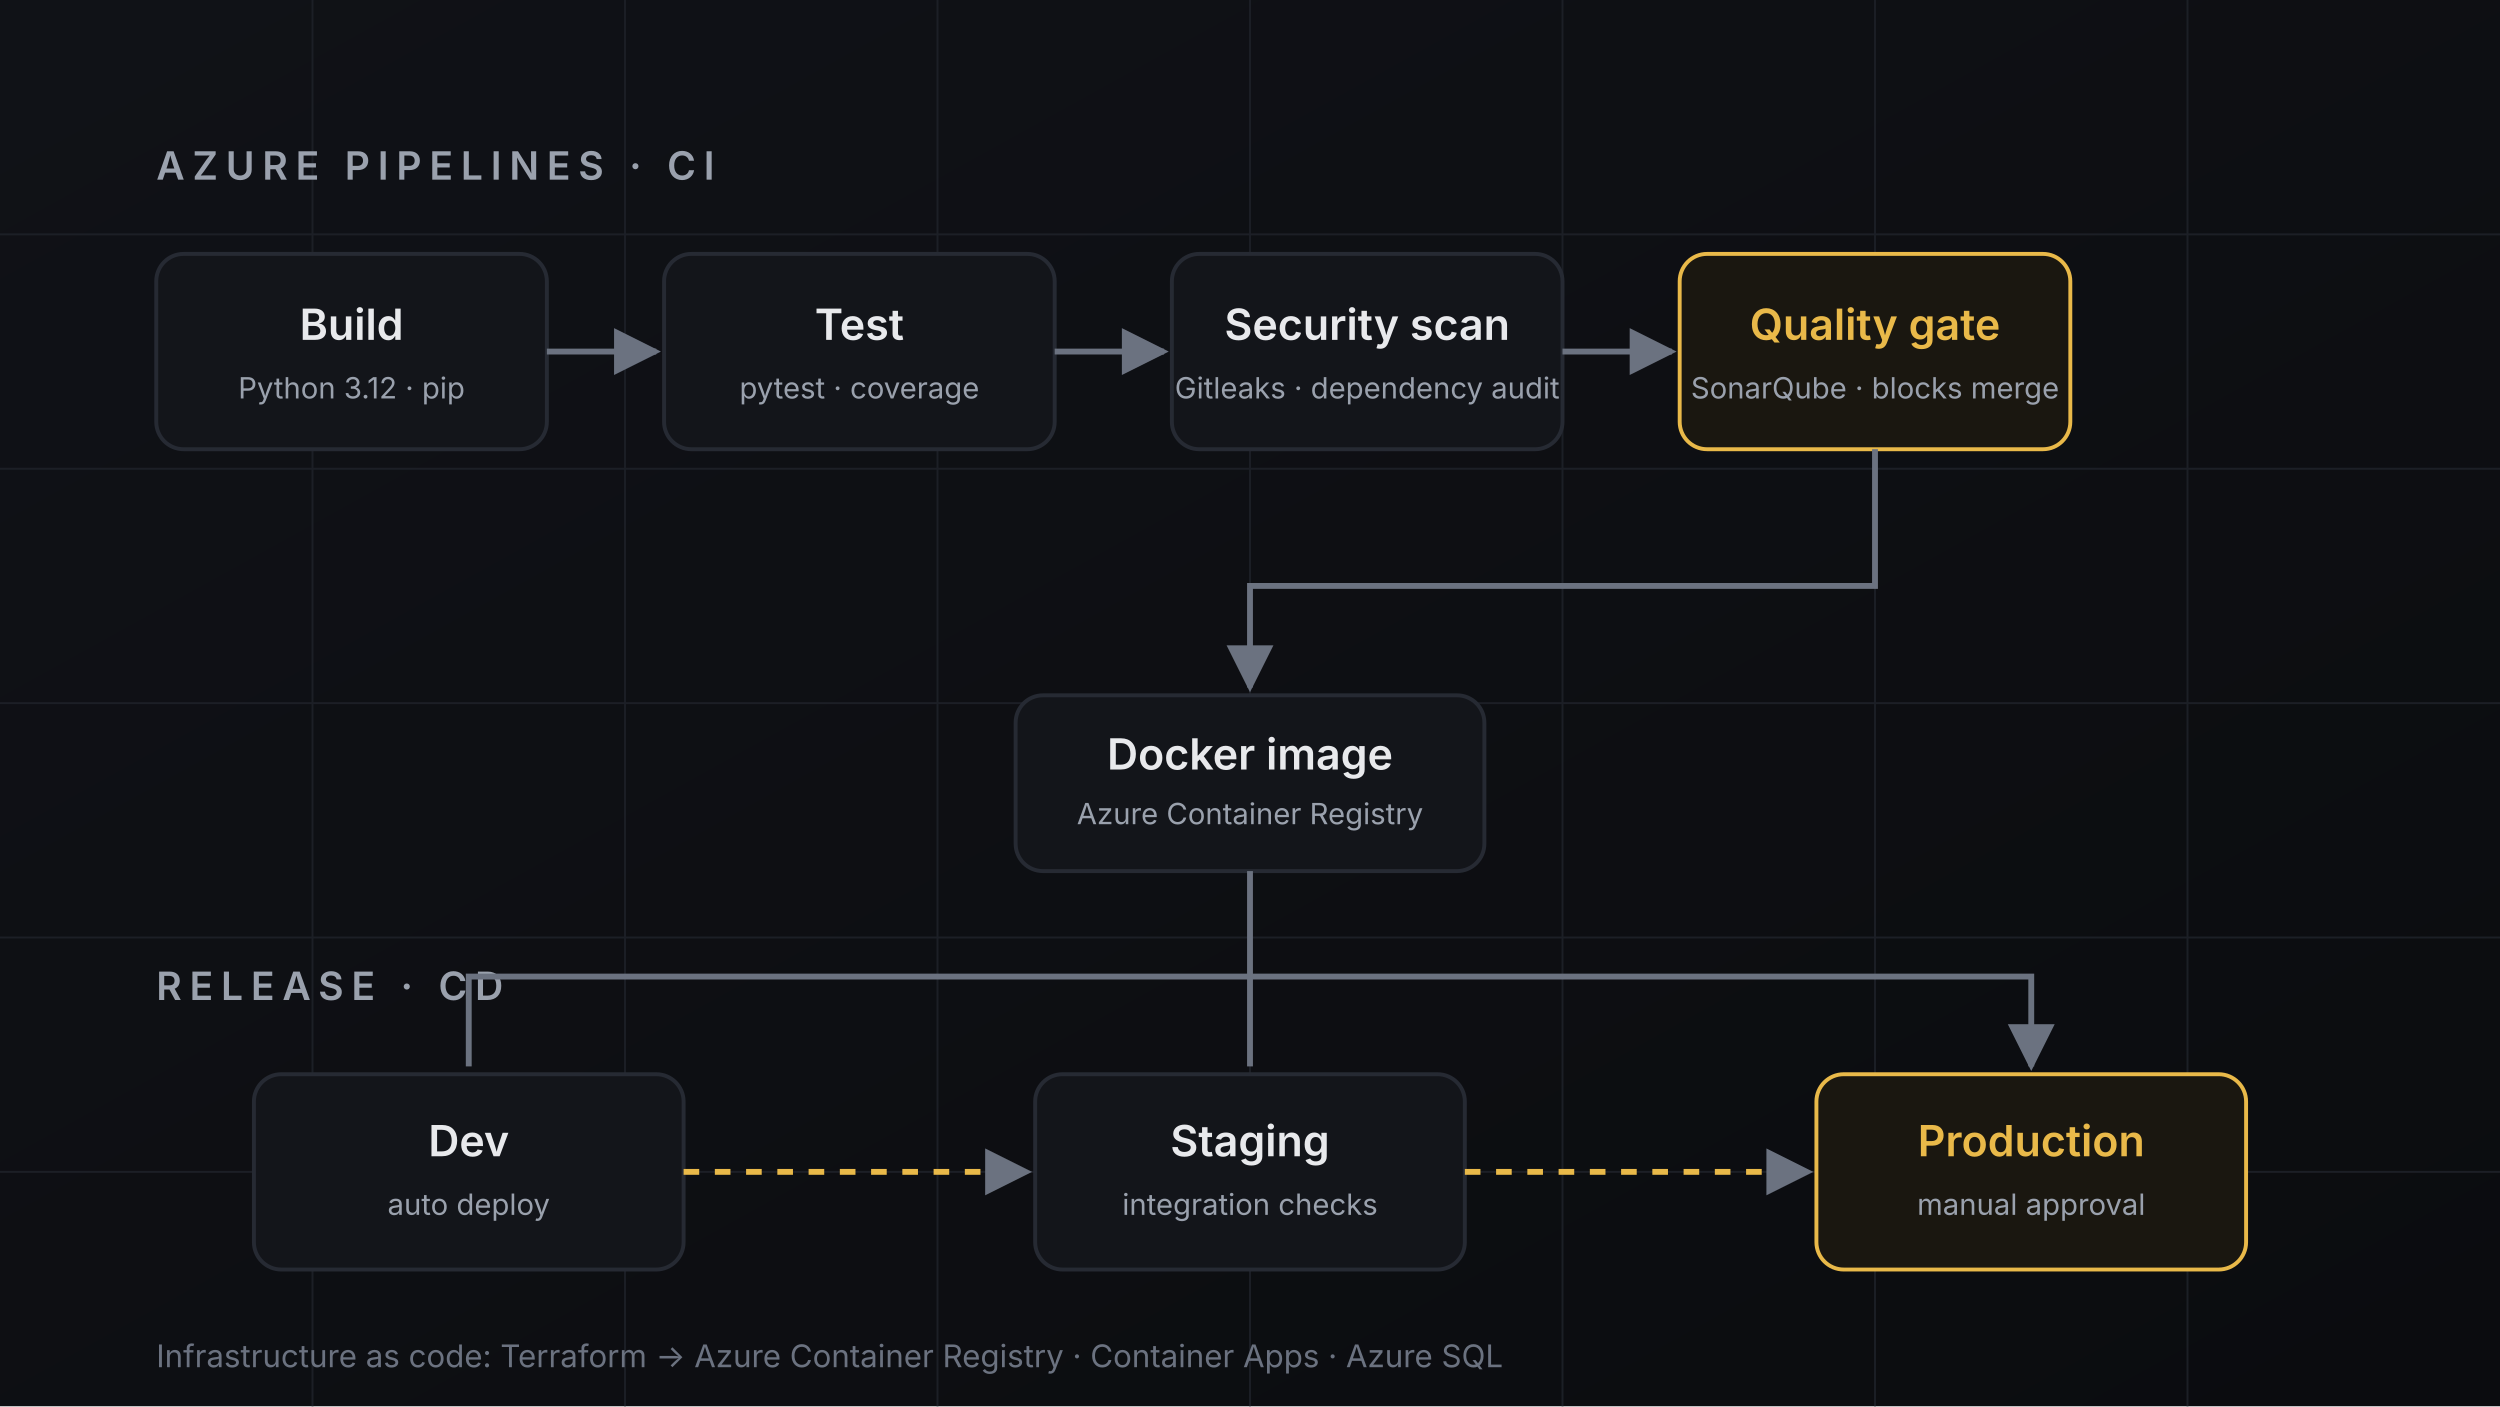
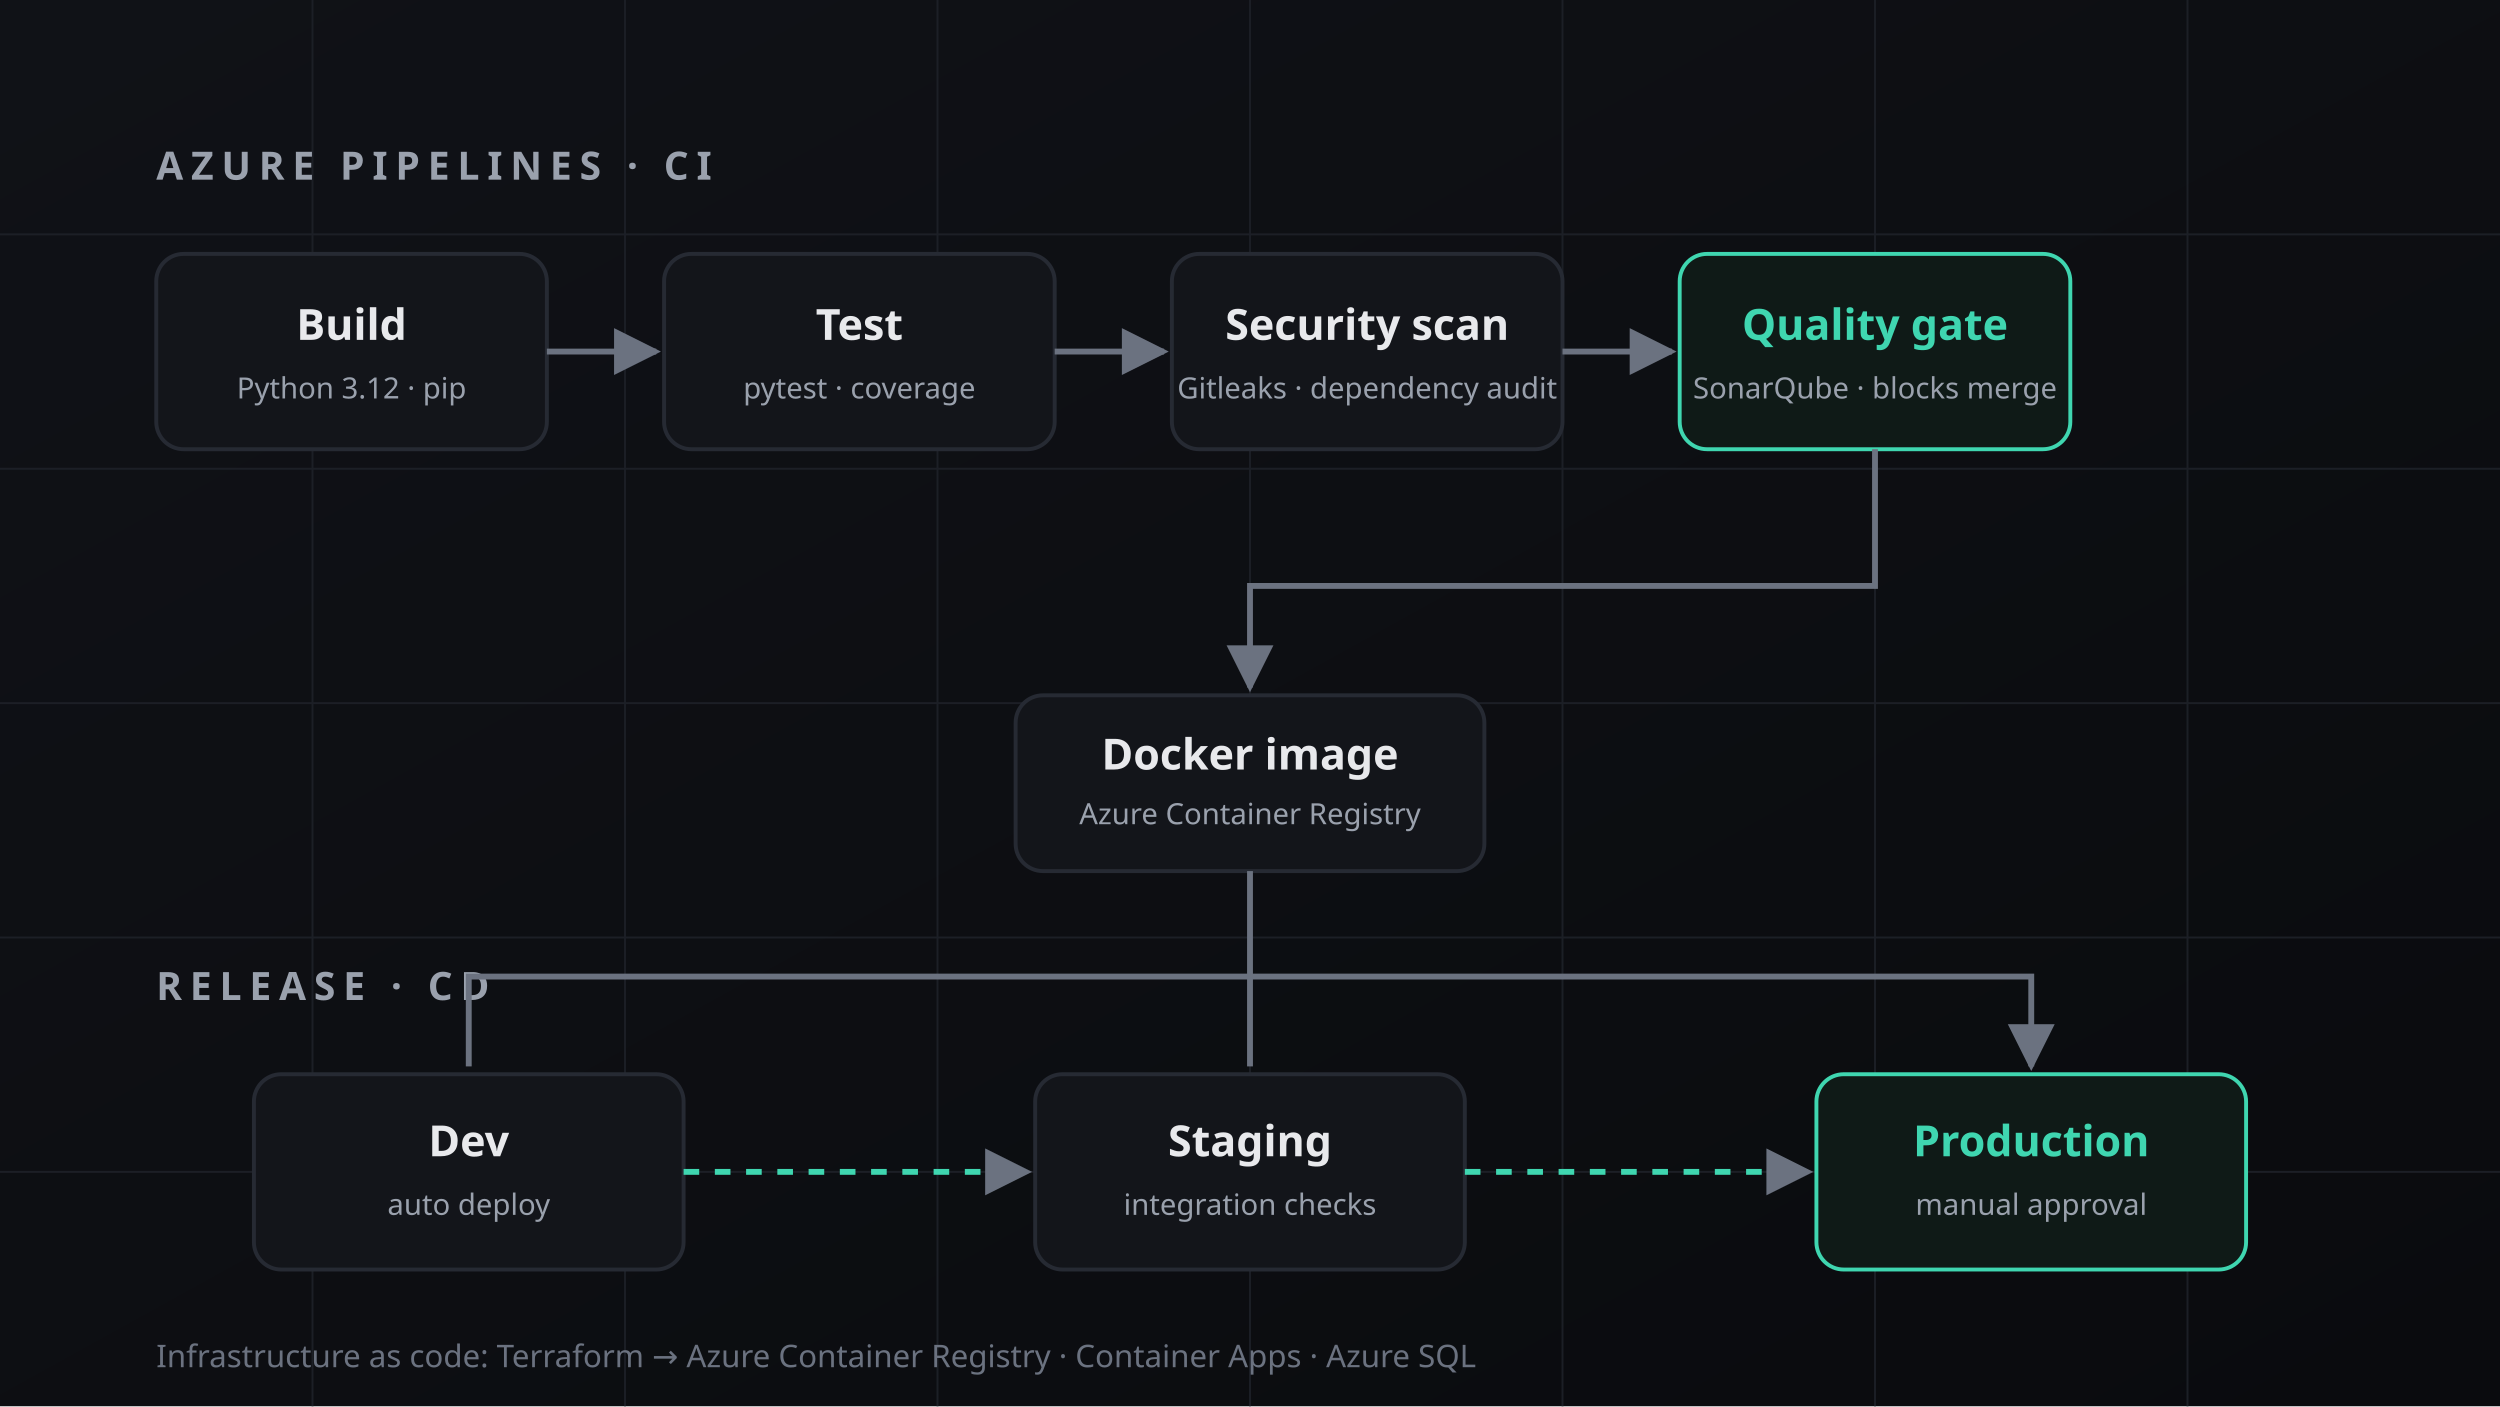
- <svg xmlns="http://www.w3.org/2000/svg" viewBox="0 0 1280 720" font-family="Inter, ui-sans-serif, system-ui, sans-serif">
+ <svg xmlns="http://www.w3.org/2000/svg" viewBox="0 0 1280 720" font-family="Instrument Sans, ui-sans-serif, system-ui, sans-serif">
  <defs>
    <marker id="arrow" viewBox="0 0 10 10" refX="9" refY="5" markerWidth="8" markerHeight="8" orient="auto-start-reverse">
      <path d="M0 0 10 5 0 10z" fill="#6b7280" />
    </marker>
    <linearGradient id="bg" x1="0" y1="0" x2="1" y2="1">
      <stop offset="0" stop-color="#101217" />
-       <stop offset="1" stop-color="#0b0c0f" />
+       <stop offset="1" stop-color="#0a0b0e" />
    </linearGradient>
  </defs>
  <rect width="1280" height="720" fill="url(#bg)" />
  <g stroke="#1c1f26" stroke-width="1">
    <path d="M0 120H1280M0 240H1280M0 360H1280M0 480H1280M0 600H1280" />
    <path d="M160 0V720M320 0V720M480 0V720M640 0V720M800 0V720M960 0V720M1120 0V720" />
  </g>
  <text x="80" y="92" font-size="20" font-weight="600" fill="#9aa1ad" letter-spacing="4">AZURE PIPELINES · CI</text>
  <g font-size="22" font-weight="600" fill="#e8e9ec" text-anchor="middle">
    <g>
      <rect x="80" y="130" width="200" height="100" rx="14" fill="#13151a" stroke="#262a33" stroke-width="2" />
      <text x="180" y="174">Build</text>
      <text x="180" y="204" font-size="15" font-weight="400" fill="#9aa1ad">Python 3.12 · pip</text>
    </g>
    <g>
      <rect x="340" y="130" width="200" height="100" rx="14" fill="#13151a" stroke="#262a33" stroke-width="2" />
      <text x="440" y="174">Test</text>
      <text x="440" y="204" font-size="15" font-weight="400" fill="#9aa1ad">pytest · coverage</text>
    </g>
    <g>
      <rect x="600" y="130" width="200" height="100" rx="14" fill="#13151a" stroke="#262a33" stroke-width="2" />
      <text x="700" y="174">Security scan</text>
      <text x="700" y="204" font-size="15" font-weight="400" fill="#9aa1ad">Gitleaks · dependency audit</text>
    </g>
    <g>
-       <rect x="860" y="130" width="200" height="100" rx="14" fill="#1a1710" stroke="#e9b949" stroke-width="2" />
-       <text x="960" y="174" fill="#e9b949">Quality gate</text>
+       <rect x="860" y="130" width="200" height="100" rx="14" fill="#0f1a17" stroke="#3fd6b0" stroke-width="2" />
+       <text x="960" y="174" fill="#3fd6b0">Quality gate</text>
      <text x="960" y="204" font-size="15" font-weight="400" fill="#9aa1ad">SonarQube · blocks merge</text>
    </g>
  </g>
  <g stroke="#6b7280" stroke-width="3" fill="none" marker-end="url(#arrow)">
    <path d="M280 180H336" />
    <path d="M540 180H596" />
    <path d="M800 180H856" />
  </g>
  <path d="M960 230V300H640V352" stroke="#6b7280" stroke-width="3" fill="none" marker-end="url(#arrow)" />
  <g text-anchor="middle">
    <rect x="520" y="356" width="240" height="90" rx="14" fill="#13151a" stroke="#262a33" stroke-width="2" />
    <text x="640" y="394" font-size="22" font-weight="600" fill="#e8e9ec">Docker image</text>
    <text x="640" y="422" font-size="15" fill="#9aa1ad">Azure Container Registry</text>
  </g>
  <text x="80" y="512" font-size="20" font-weight="600" fill="#9aa1ad" letter-spacing="4">RELEASE · CD</text>
  <path d="M640 446V500" stroke="#6b7280" stroke-width="3" fill="none" />
  <path d="M640 500H240V546M640 500V546M640 500H1040V546" stroke="#6b7280" stroke-width="3" fill="none" marker-end="url(#arrow)" />
  <g font-size="22" font-weight="600" fill="#e8e9ec" text-anchor="middle">
    <g>
      <rect x="130" y="550" width="220" height="100" rx="14" fill="#13151a" stroke="#262a33" stroke-width="2" />
      <text x="240" y="592">Dev</text>
      <text x="240" y="622" font-size="15" font-weight="400" fill="#9aa1ad">auto deploy</text>
    </g>
    <g>
      <rect x="530" y="550" width="220" height="100" rx="14" fill="#13151a" stroke="#262a33" stroke-width="2" />
      <text x="640" y="592">Staging</text>
      <text x="640" y="622" font-size="15" font-weight="400" fill="#9aa1ad">integration checks</text>
    </g>
    <g>
-       <rect x="930" y="550" width="220" height="100" rx="14" fill="#1a1710" stroke="#e9b949" stroke-width="2" />
-       <text x="1040" y="592" fill="#e9b949">Production</text>
+       <rect x="930" y="550" width="220" height="100" rx="14" fill="#0f1a17" stroke="#3fd6b0" stroke-width="2" />
+       <text x="1040" y="592" fill="#3fd6b0">Production</text>
      <text x="1040" y="622" font-size="15" font-weight="400" fill="#9aa1ad">manual approval</text>
    </g>
  </g>
-   <g stroke="#e9b949" stroke-width="3" fill="none" marker-end="url(#arrow)" stroke-dasharray="8 8">
+   <g stroke="#3fd6b0" stroke-width="3" fill="none" marker-end="url(#arrow)" stroke-dasharray="8 8">
    <path d="M350 600H526" />
    <path d="M750 600H926" />
  </g>
  <text x="80" y="700" font-size="16" fill="#6b7280">Infrastructure as code: Terraform → Azure Container Registry · Container Apps · Azure SQL</text>
</svg>
